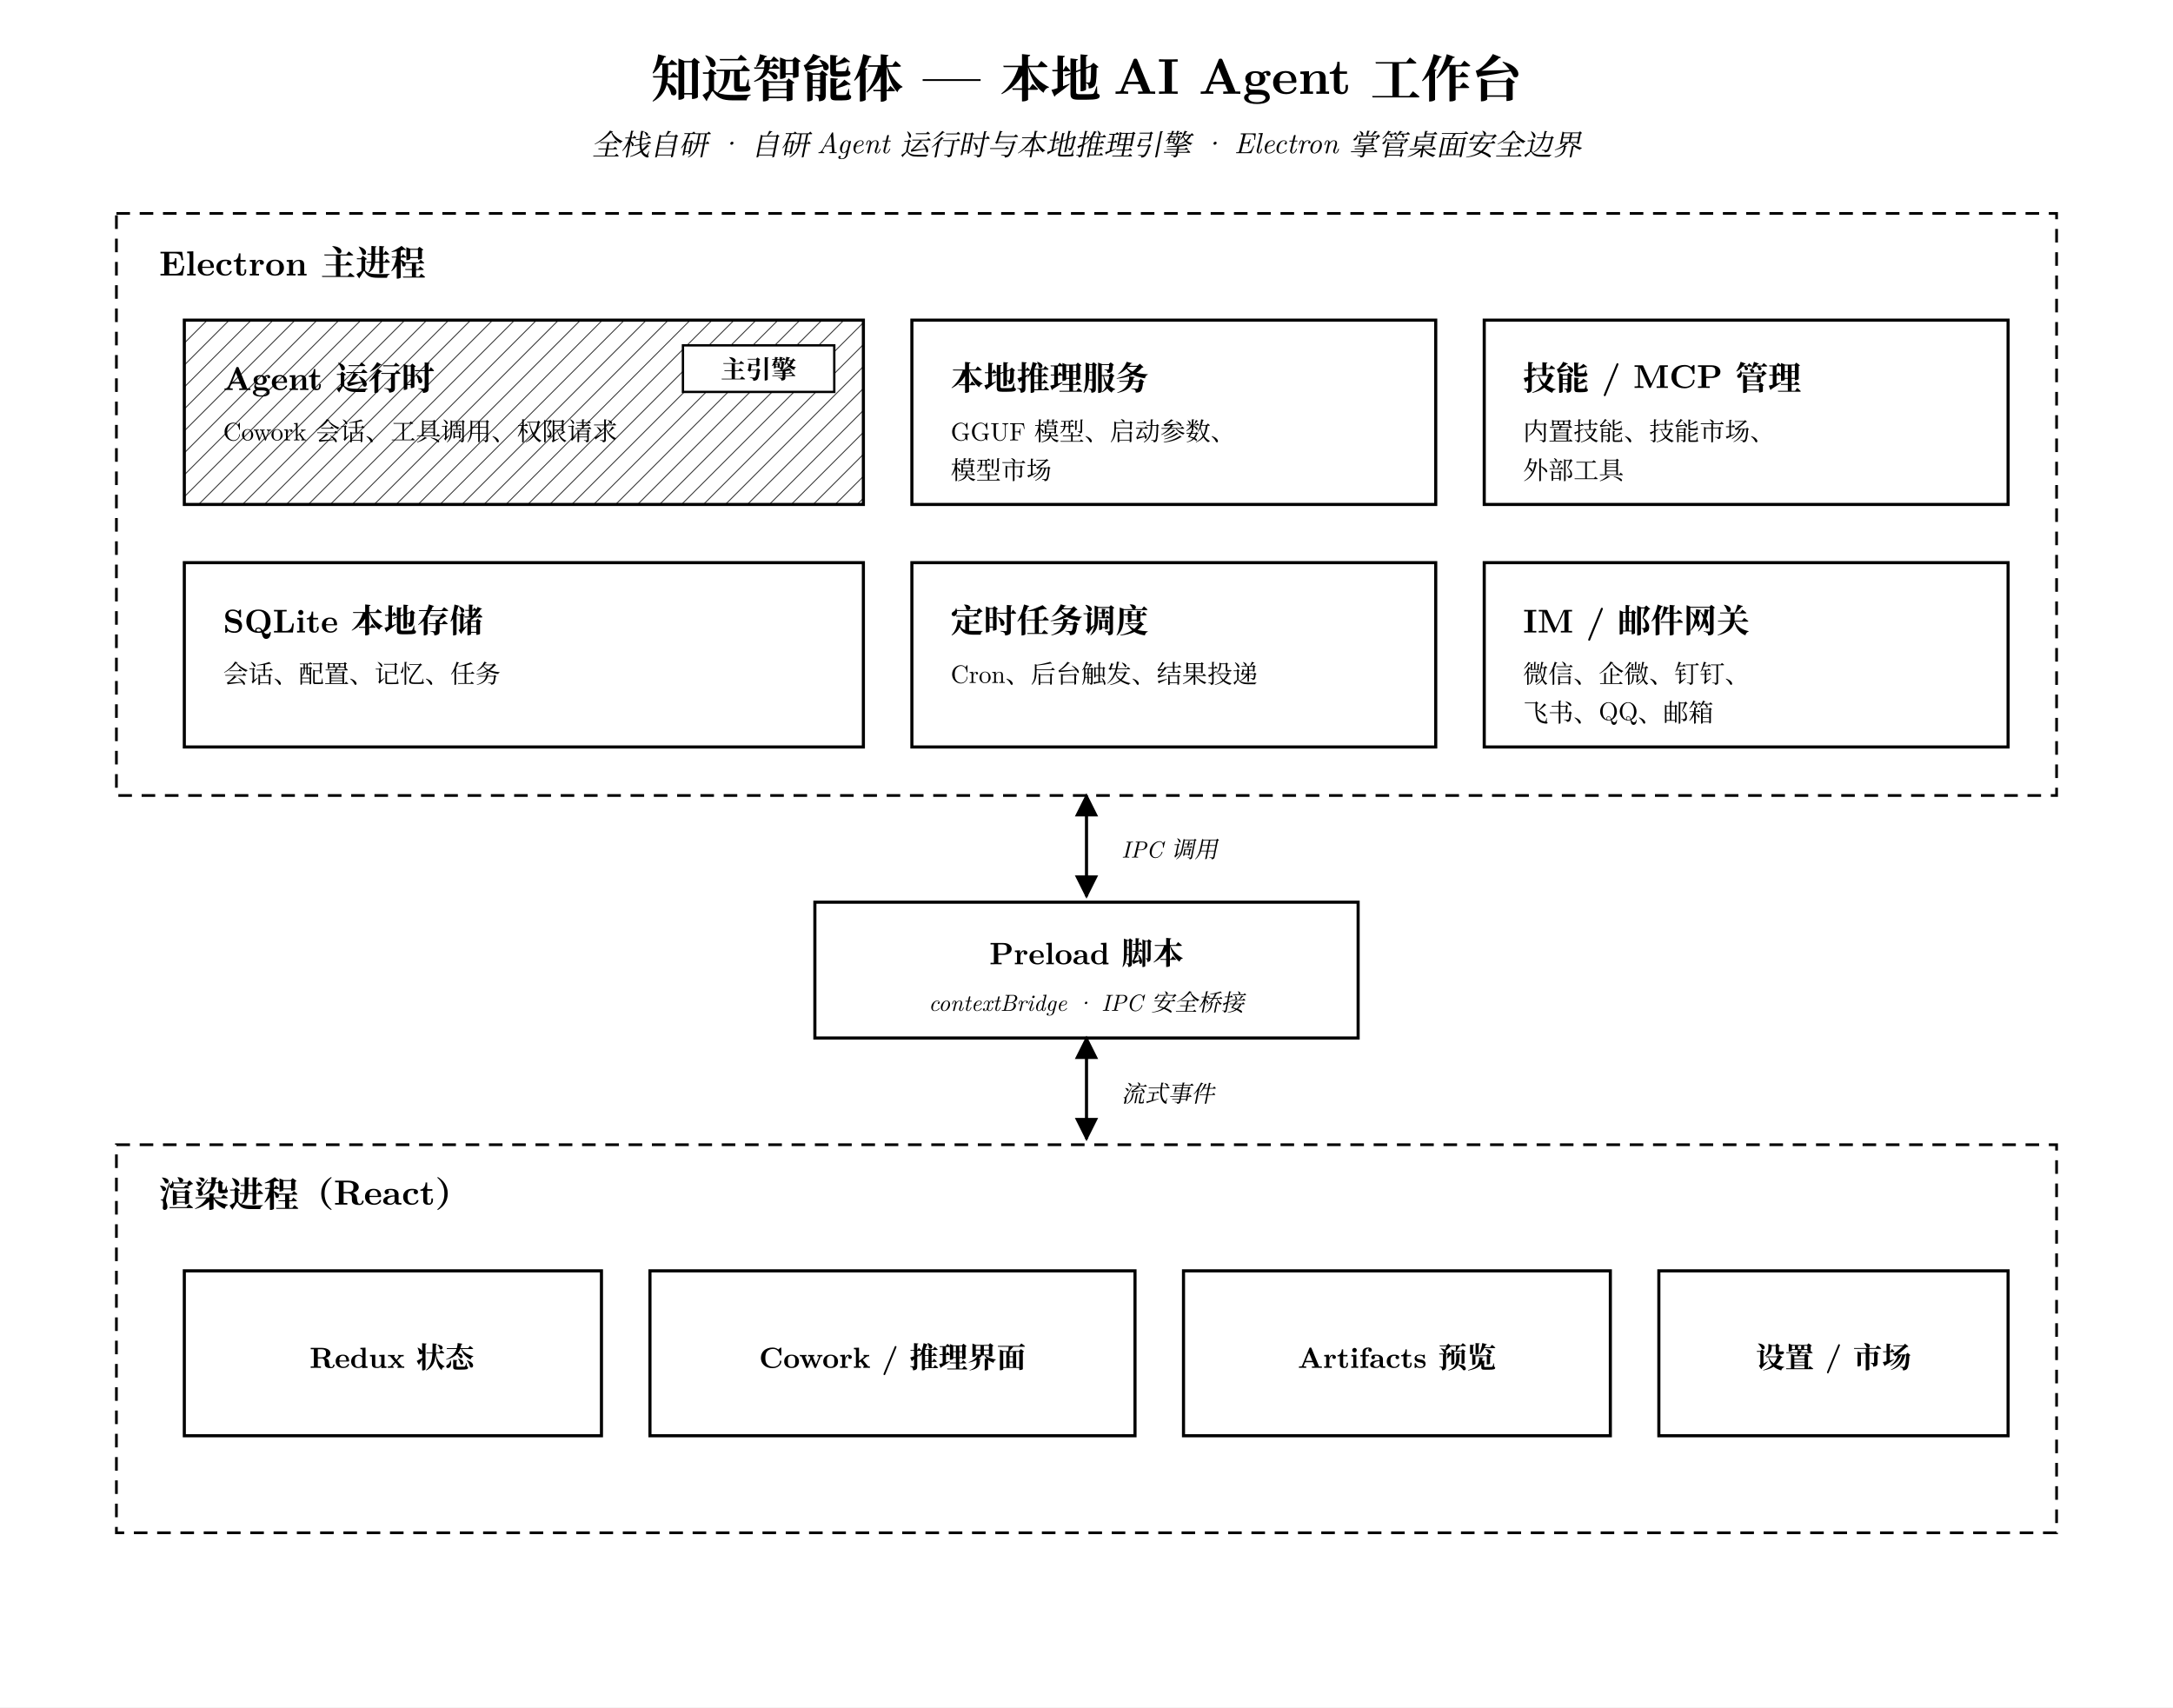
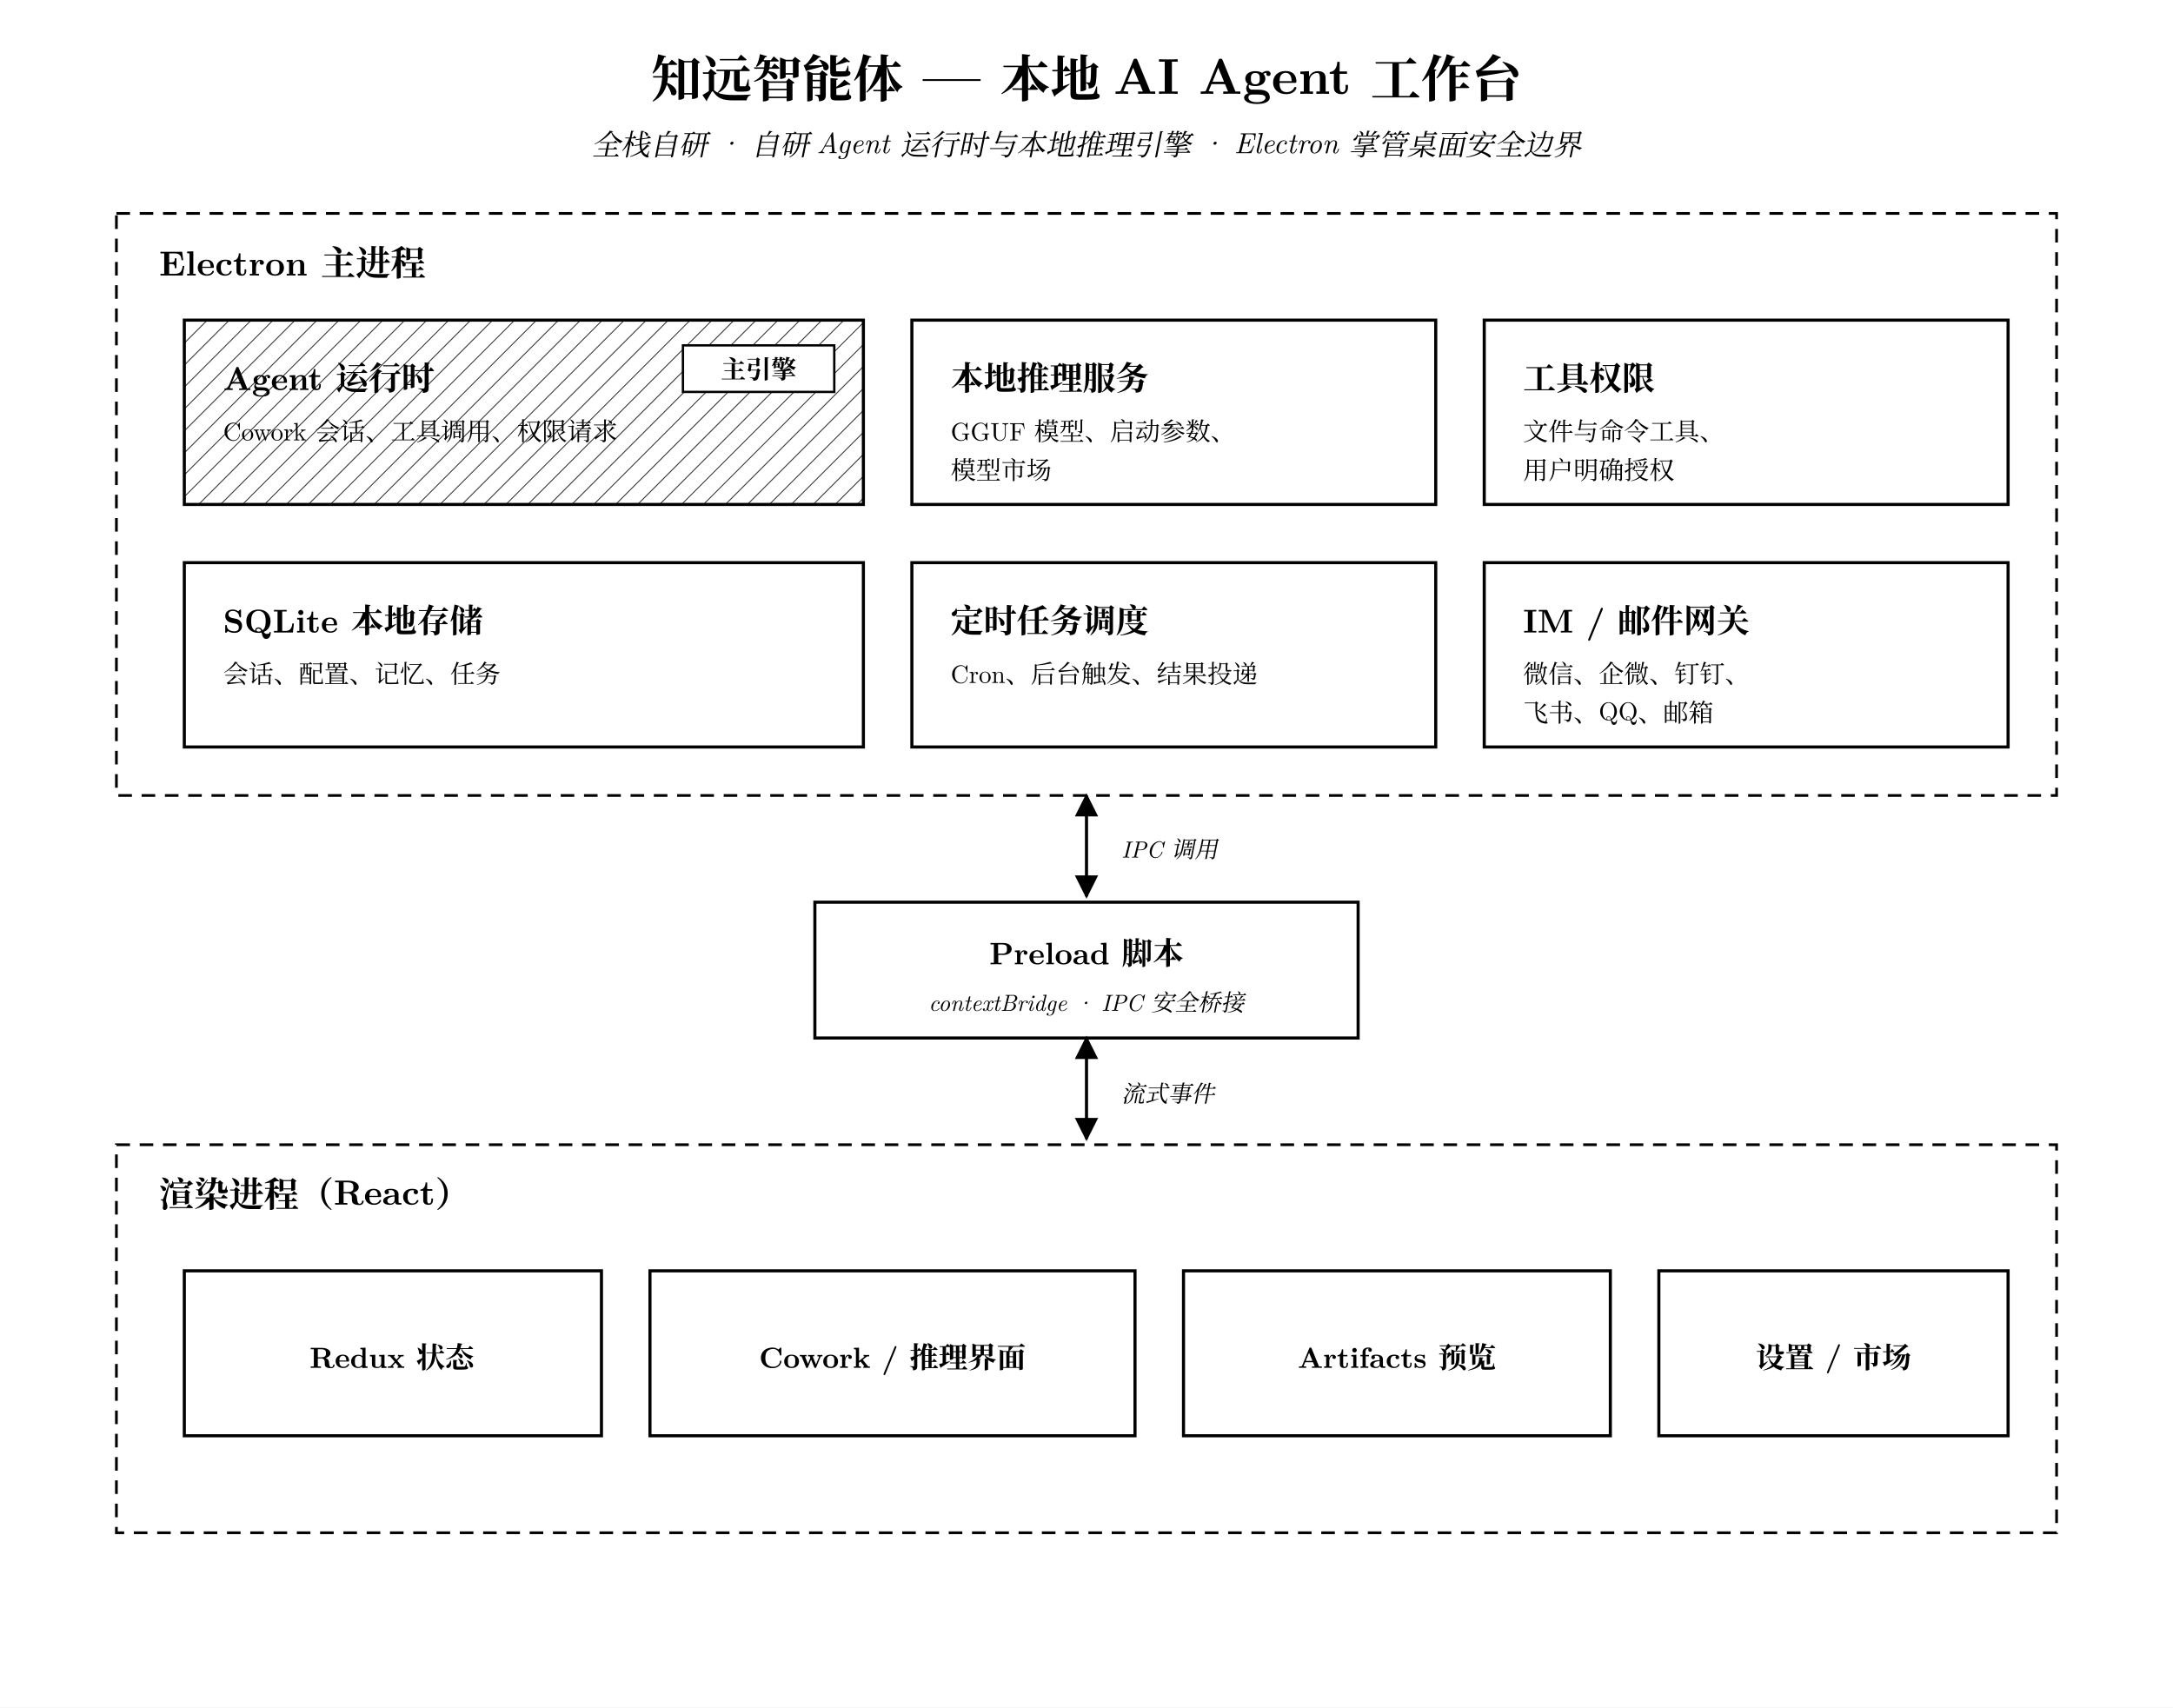
<svg xmlns="http://www.w3.org/2000/svg" width="1120" height="880" viewBox="0 0 1120 880" fill="none">
  <defs>
    <pattern id="hatch" width="8" height="8" patternTransform="rotate(45)" patternUnits="userSpaceOnUse">
      <line x1="0" y1="0" x2="0" y2="8" stroke="#000" stroke-width="0.7" />
    </pattern>
    <marker id="arr" viewBox="0 0 10 10" refX="9" refY="5" markerWidth="7.5" markerHeight="7.5" orient="auto-start-reverse">
      <path d="M0,0 L10,5 L0,10 z" fill="#000" />
    </marker>
    <style>
      text { fill: #000; font-family: 'Latin Modern Roman', 'CMU Serif', 'STIX Two Text', 'Noto Serif CJK SC', 'Source Han Serif SC', 'Songti SC', 'SimSun', 'Times New Roman', serif; }
      .t0 { font-size: 26px; font-weight: 700; }
      .t1 { font-size: 15px; font-style: italic; }
      .t2 { font-size: 18px; font-weight: 700; }
      .t3 { font-size: 17px; font-weight: 700; }
      .t4 { font-size: 13px; }
      .t5 { font-size: 16px; font-weight: 700; }
      .t6 { font-size: 12px; font-style: italic; }
      .t7 { font-size: 15px; font-weight: 700; }
      .box { fill: #fff; stroke: #000; stroke-width: 1.6; }
      .grp { fill: none; stroke: #000; stroke-width: 1.4; stroke-dasharray: 7 5; }
      .ln  { stroke: #000; stroke-width: 1.6; }
    </style>
  </defs>
  <rect width="1120" height="880" fill="#fff" />
  <text x="560" y="50" text-anchor="middle" class="t0">知远智能体 — 本地 AI Agent 工作台</text>
  <text x="560" y="80" text-anchor="middle" class="t1">全栈自研 · 自研 Agent 运行时与本地推理引擎 · Electron 掌管桌面安全边界</text>
  <rect x="60" y="110" width="1000" height="300" class="grp" />
  <text x="82" y="142" class="t2">Electron 主进程</text>
  <rect x="95" y="165" width="350" height="95" fill="url(#hatch)" stroke="#000" stroke-width="1.6" />
  <text x="115" y="201" class="t3">Agent 运行时</text>
  <text x="115" y="227" class="t4">Cowork 会话、工具调用、权限请求</text>
  <rect x="352" y="178" width="78" height="24" fill="#fff" stroke="#000" stroke-width="1.2" />
  <text x="391" y="195" text-anchor="middle" class="t4" font-weight="700">主引擎</text>
  <rect x="470" y="165" width="270" height="95" class="box" />
  <text x="490" y="201" class="t3">本地推理服务</text>
  <text x="490" y="227" class="t4">GGUF 模型、启动参数、</text>
  <text x="490" y="247" class="t4">模型市场</text>
  <rect x="765" y="165" width="270" height="95" class="box" />
-   <text x="785" y="201" class="t3">技能 / MCP 管理</text>
-   <text x="785" y="227" class="t4">内置技能、技能市场、</text>
-   <text x="785" y="247" class="t4">外部工具</text>
+   <text x="785" y="201" class="t3">工具权限</text>
+   <text x="785" y="227" class="t4">文件与命令工具、</text>
+   <text x="785" y="247" class="t4">用户明确授权</text>
  <rect x="95" y="290" width="350" height="95" class="box" />
  <text x="115" y="326" class="t3">SQLite 本地存储</text>
  <text x="115" y="352" class="t4">会话、配置、记忆、任务</text>
  <rect x="470" y="290" width="270" height="95" class="box" />
  <text x="490" y="326" class="t3">定时任务调度</text>
  <text x="490" y="352" class="t4">Cron、后台触发、结果投递</text>
  <rect x="765" y="290" width="270" height="95" class="box" />
  <text x="785" y="326" class="t3">IM / 邮件网关</text>
  <text x="785" y="352" class="t4">微信、企微、钉钉、</text>
  <text x="785" y="372" class="t4">飞书、QQ、邮箱</text>
  <line x1="560" y1="410" x2="560" y2="462" class="ln" marker-start="url(#arr)" marker-end="url(#arr)" />
  <text x="578" y="442" class="t6">IPC 调用</text>
  <rect x="420" y="465" width="280" height="70" class="box" />
  <text x="560" y="497" text-anchor="middle" class="t5">Preload 脚本</text>
  <text x="560" y="521" text-anchor="middle" class="t6">contextBridge · IPC 安全桥接</text>
  <line x1="560" y1="535" x2="560" y2="587" class="ln" marker-start="url(#arr)" marker-end="url(#arr)" />
  <text x="578" y="568" class="t6">流式事件</text>
  <rect x="60" y="590" width="1000" height="200" class="grp" />
  <text x="82" y="622" class="t2">渲染进程（React）</text>
  <rect x="95" y="655" width="215" height="85" class="box" />
  <text x="202" y="705" text-anchor="middle" class="t7">Redux 状态</text>
  <rect x="335" y="655" width="250" height="85" class="box" />
  <text x="460" y="705" text-anchor="middle" class="t7">Cowork / 推理界面</text>
  <rect x="610" y="655" width="220" height="85" class="box" />
  <text x="720" y="705" text-anchor="middle" class="t7">Artifacts 预览</text>
  <rect x="855" y="655" width="180" height="85" class="box" />
  <text x="945" y="705" text-anchor="middle" class="t7">设置 / 市场</text>
</svg>
